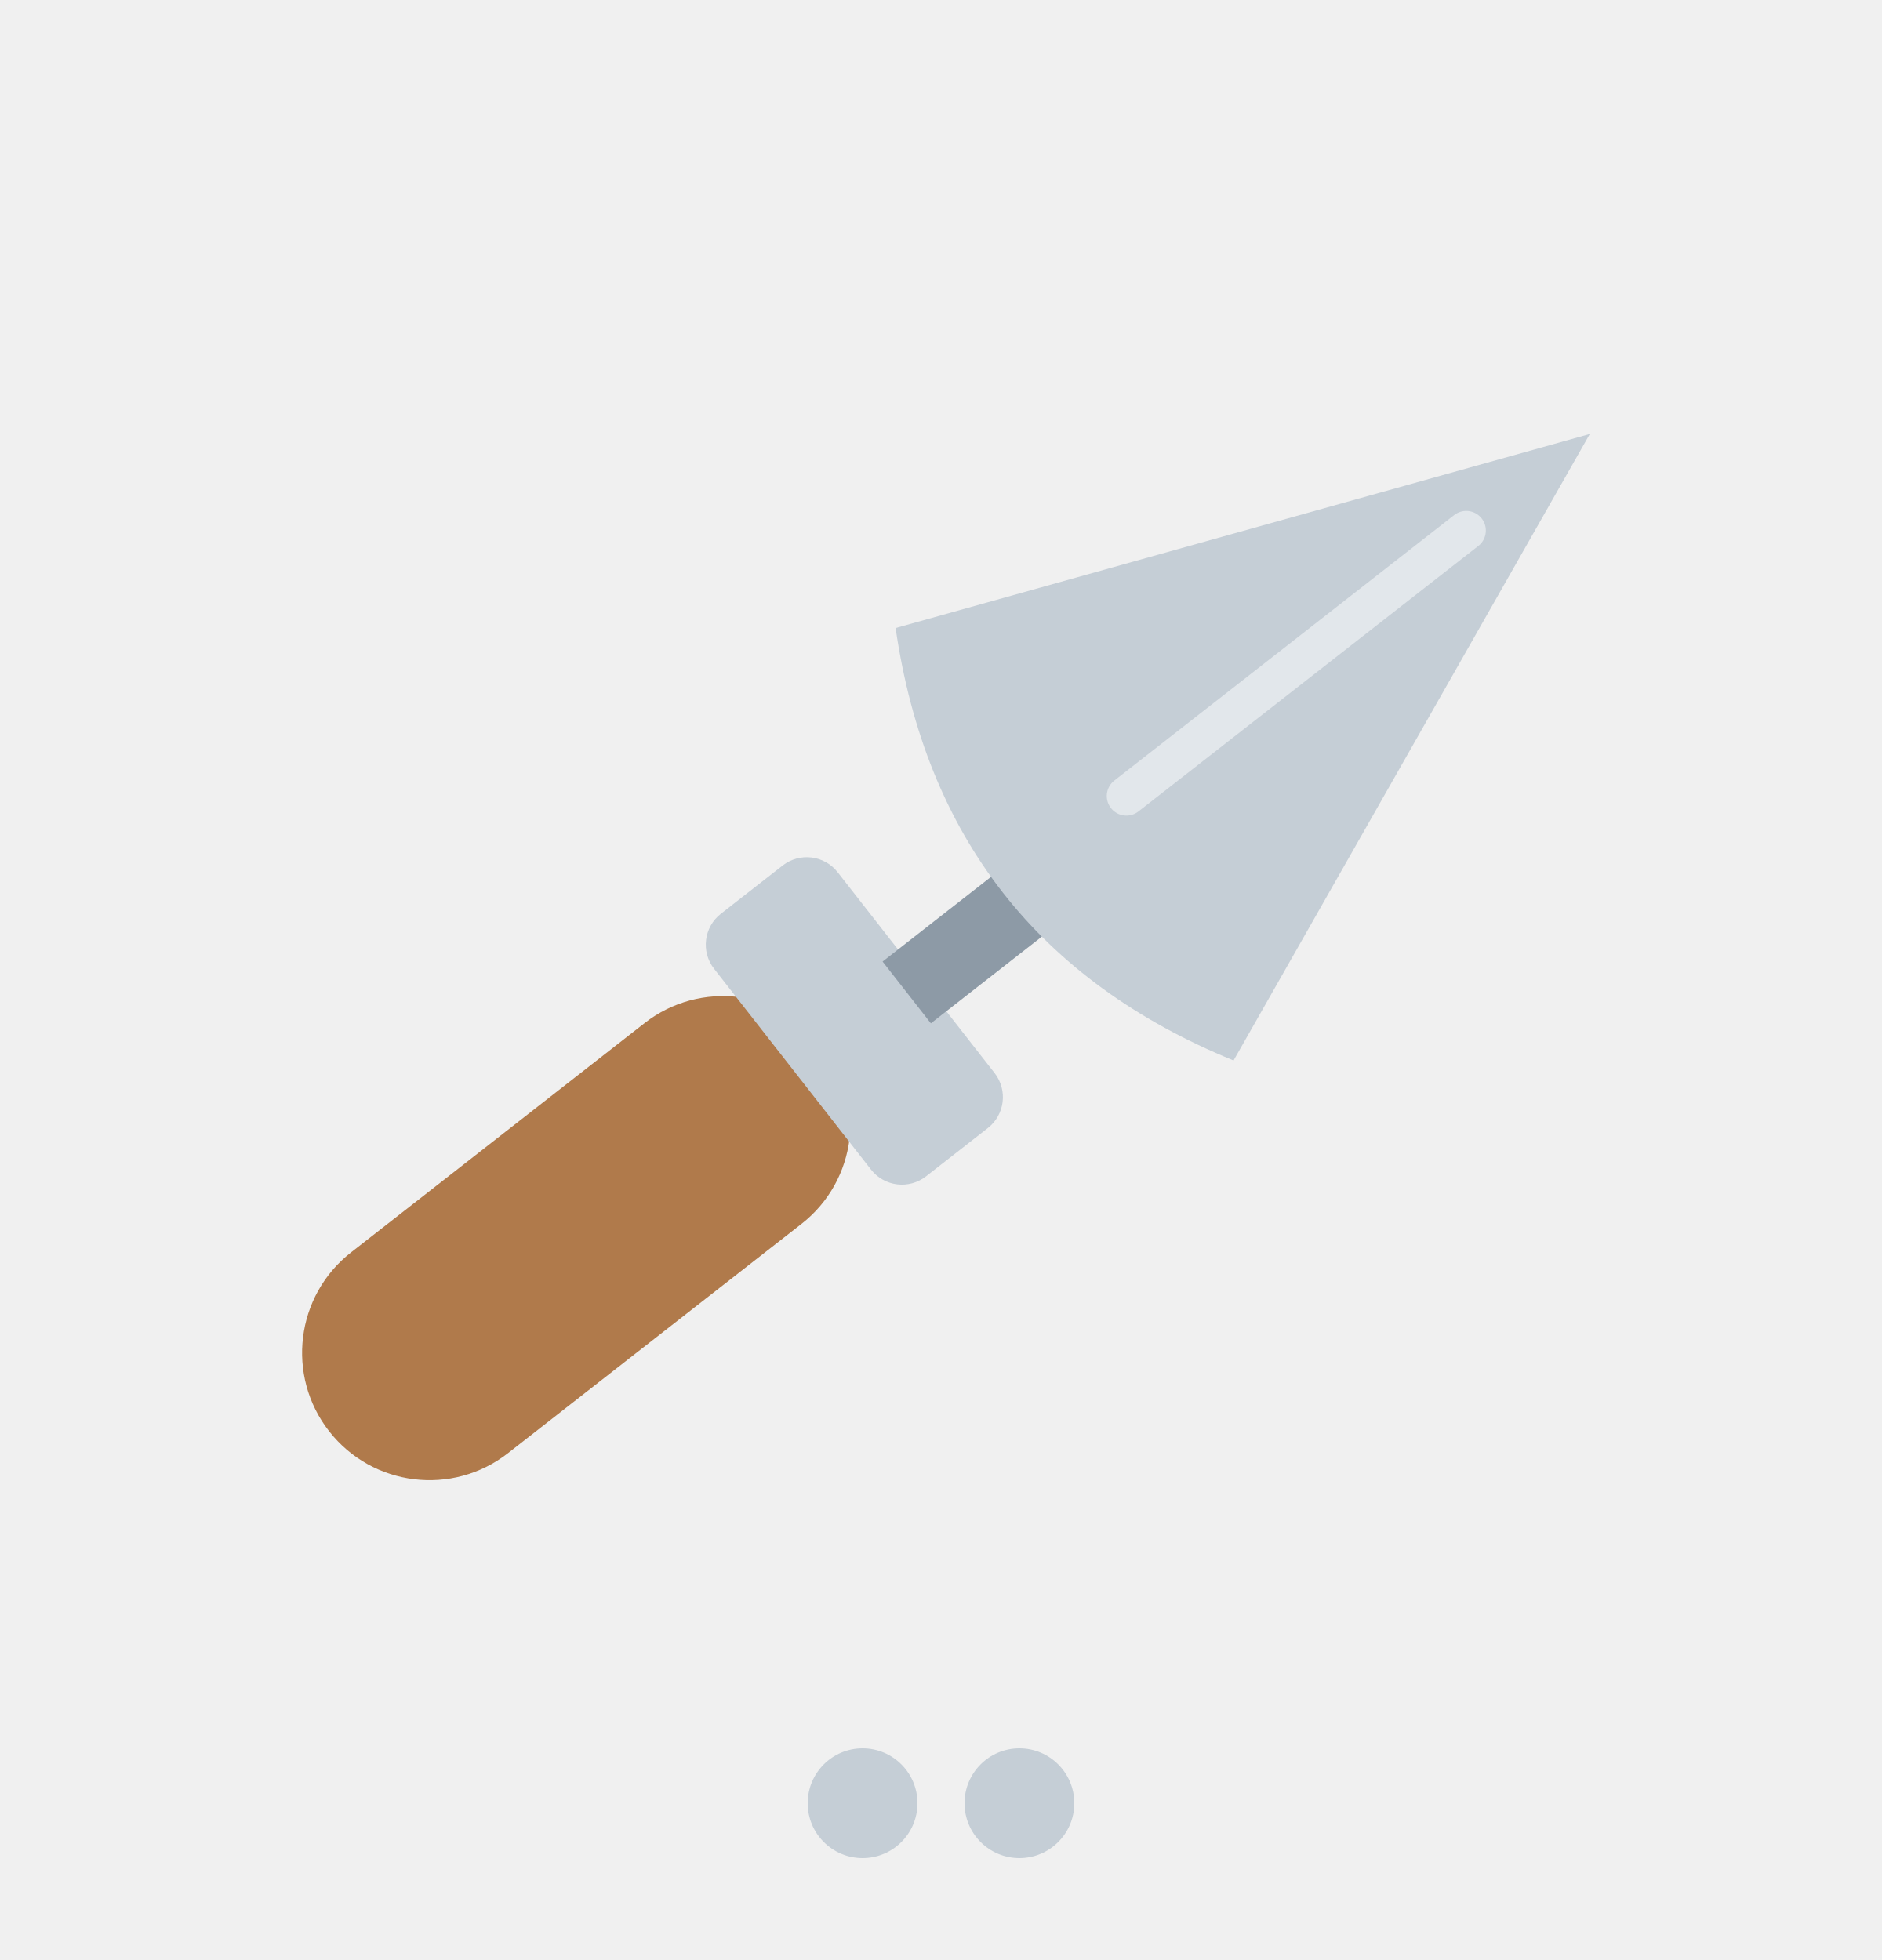
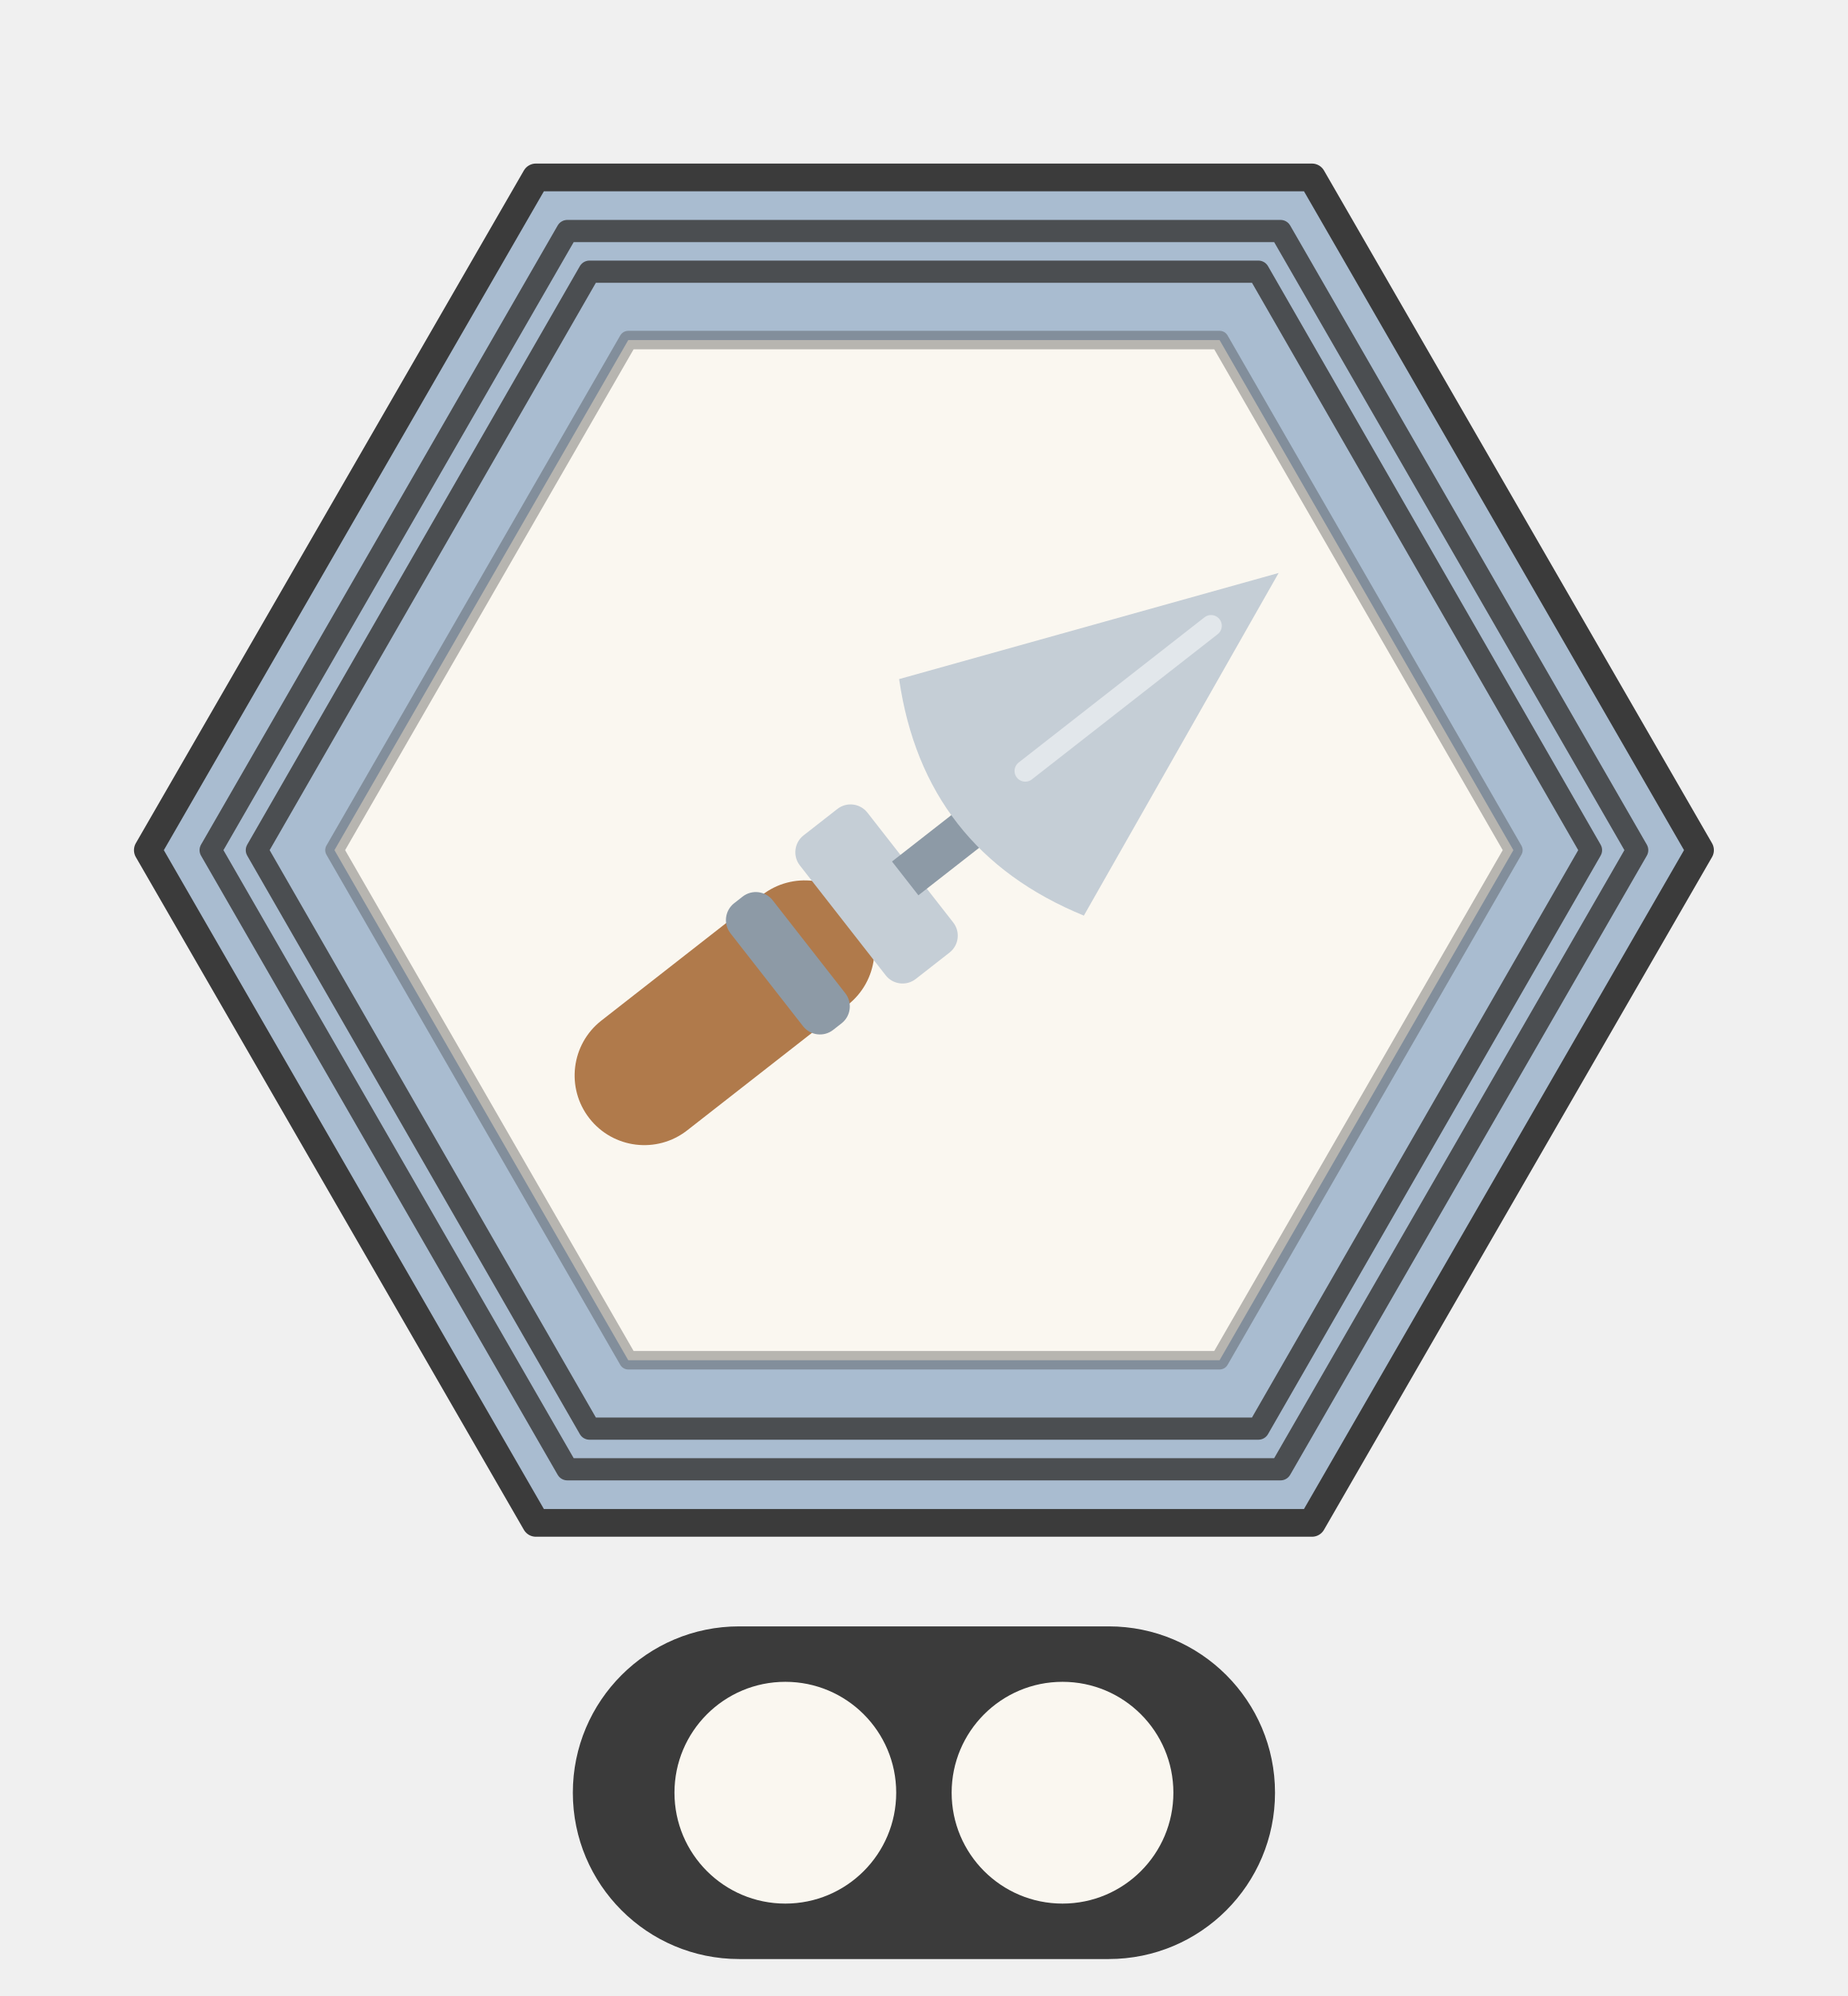
- <svg xmlns="http://www.w3.org/2000/svg" viewBox="0 0 96 100" width="96" height="100">
+ <svg xmlns="http://www.w3.org/2000/svg" viewBox="0 0 100 108" width="100" height="108">
  <defs>
    <linearGradient id="gMor" x1="0" y1="0" x2="1" y2="1">
      <stop offset="0" stop-color="#7AC4FF" />
      <stop offset="1" stop-color="#2459C8" />
    </linearGradient>
    <radialGradient id="gGlow">
      <stop offset="0" stop-color="#FFF3A0" stop-opacity=".95" />
      <stop offset="1" stop-color="#FFE060" stop-opacity="0" />
    </radialGradient>
    <linearGradient id="gMoon" x1="0" y1="0" x2="1" y2="1">
      <stop offset="0" stop-color="#D8F5C0" />
      <stop offset="1" stop-color="#9CD6A0" />
    </linearGradient>
  </defs>
-   <g transform="rotate(-38 48 48)">
-     <rect x="8" y="42" width="32" height="13" rx="6.5" fill="#B07A4B" />
-     <rect x="38" y="40" width="8" height="17" rx="2" fill="#C5CED6" />
-     <rect x="45" y="47" width="12" height="4" fill="#8D9AA6" />
-     <path d="M56 34 L90 48 L56 62 Q48 48 56 34Z" fill="#C5CED6" />
-     <path d="M60 48 H82" stroke="#fff" stroke-opacity=".5" stroke-width="2" stroke-linecap="round" />
+   <polygon points="92.0,46.0 71.0,82.4 29.0,82.4 8.0,46.0 29.0,9.6 71.0,9.6" fill="#A9BCD0" stroke="#3B3B3B" stroke-width="1.5" stroke-linejoin="round" />
+   <polygon points="88.6,46.0 69.3,79.5 30.7,79.5 11.4,46.0 30.7,12.5 69.3,12.5" fill="none" stroke="#3B3B3B" stroke-width="1.2" stroke-opacity=".85" stroke-linejoin="round" />
+   <polygon points="86.1,46.0 68.1,77.3 31.9,77.3 13.9,46.0 31.9,14.7 68.1,14.7" fill="none" stroke="#3B3B3B" stroke-width="1.2" stroke-opacity=".85" stroke-linejoin="round" />
+   <polygon points="81.9,46.0 66.0,73.6 34.0,73.6 18.1,46.0 34.0,18.4 66.0,18.4" fill="#FAF7F0" stroke="#3B3B3B" stroke-opacity=".35" stroke-width="1" stroke-linejoin="round" />
+   <g transform="translate(50 46) scale(.58) translate(-48 -48)">
+     <g transform="rotate(-38 48 48)">
+       <rect x="8" y="42" width="32" height="13" rx="6.5" fill="#B07A4B" />
+       <rect x="38" y="40" width="8" height="17" rx="2" fill="#C5CED6" />
+       <rect x="45" y="47" width="12" height="4" fill="#8D9AA6" />
+       <path d="M56 34 L90 48 L56 62 Q48 48 56 34Z" fill="#C5CED6" />
+       <path d="M60 48 H82" stroke="#fff" stroke-opacity=".5" stroke-width="2" stroke-linecap="round" />
+       <rect x="29" y="41" width="5" height="15" rx="2" fill="#8D9AA6" />
+     </g>
  </g>
-   <circle cx="44" cy="92" r="2.8" fill="#C5CED6" />
-   <circle cx="52" cy="92" r="2.8" fill="#C5CED6" />
+   <rect x="31.0" y="88" width="38" height="18" rx="9" fill="#3B3B3B" />
+   <circle cx="42.5" cy="97" r="6" fill="#FAF7F0" />
+   <circle cx="57.5" cy="97" r="6" fill="#FAF7F0" />
</svg>
